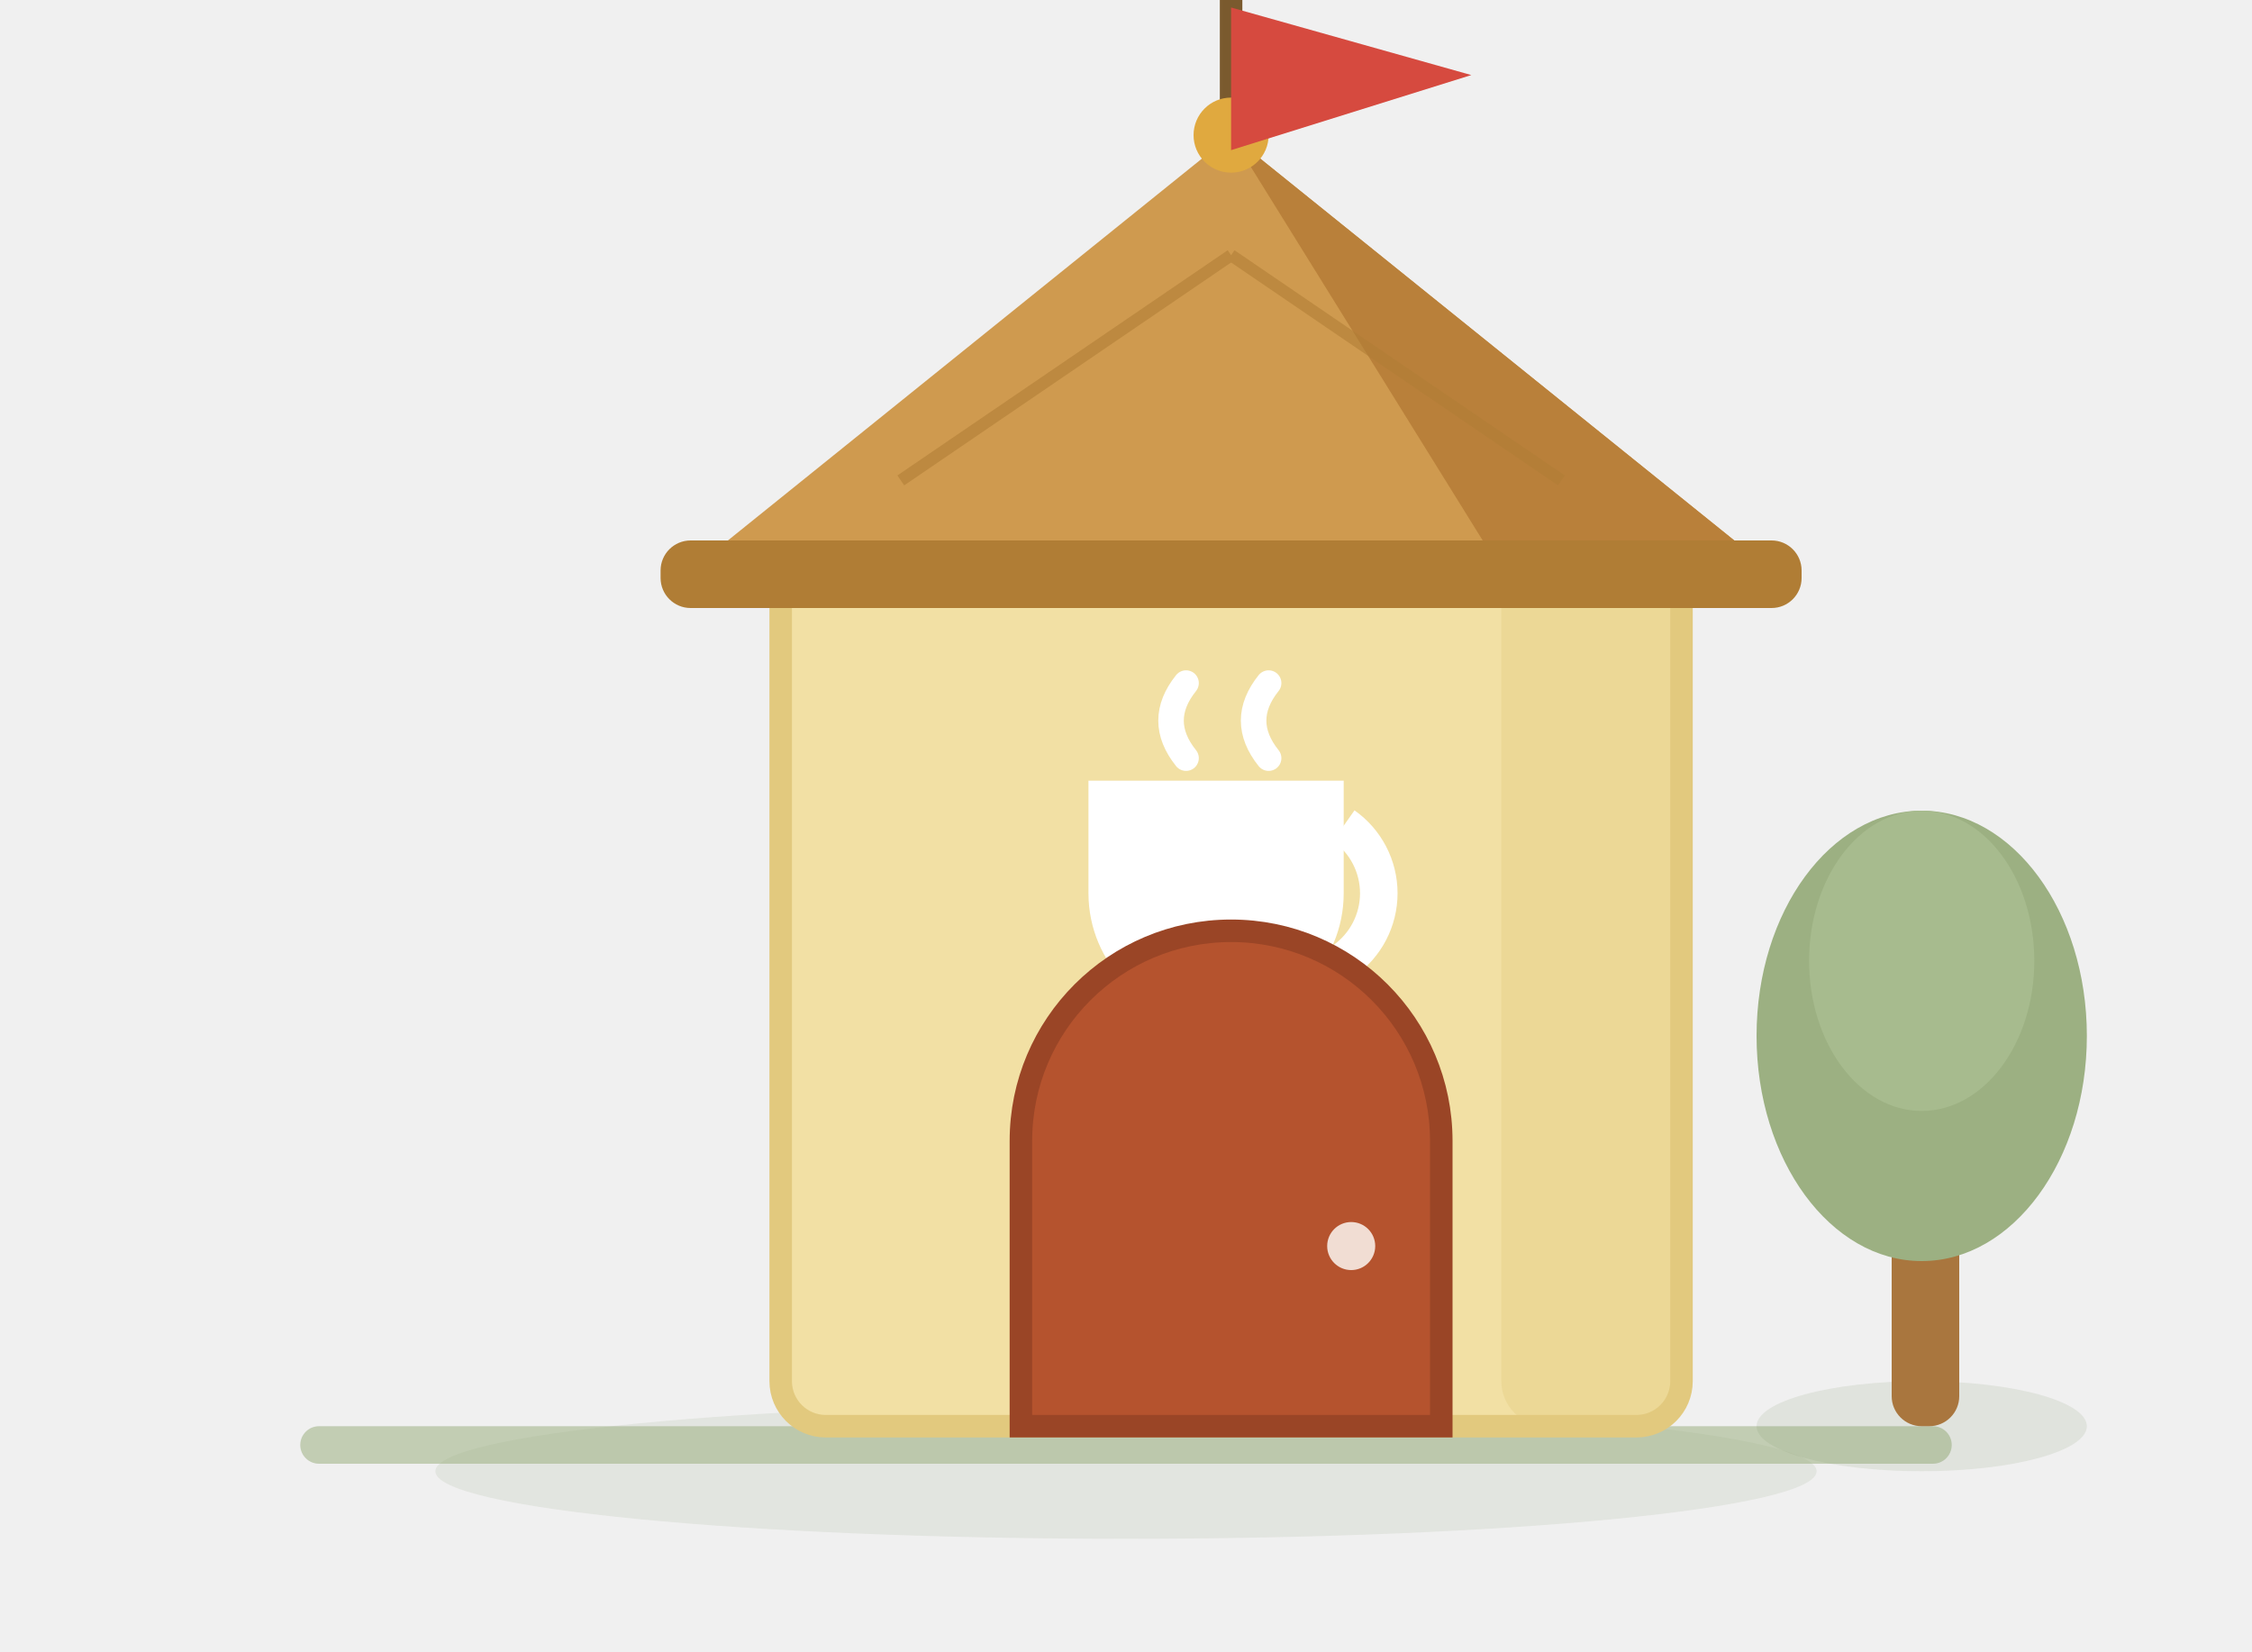
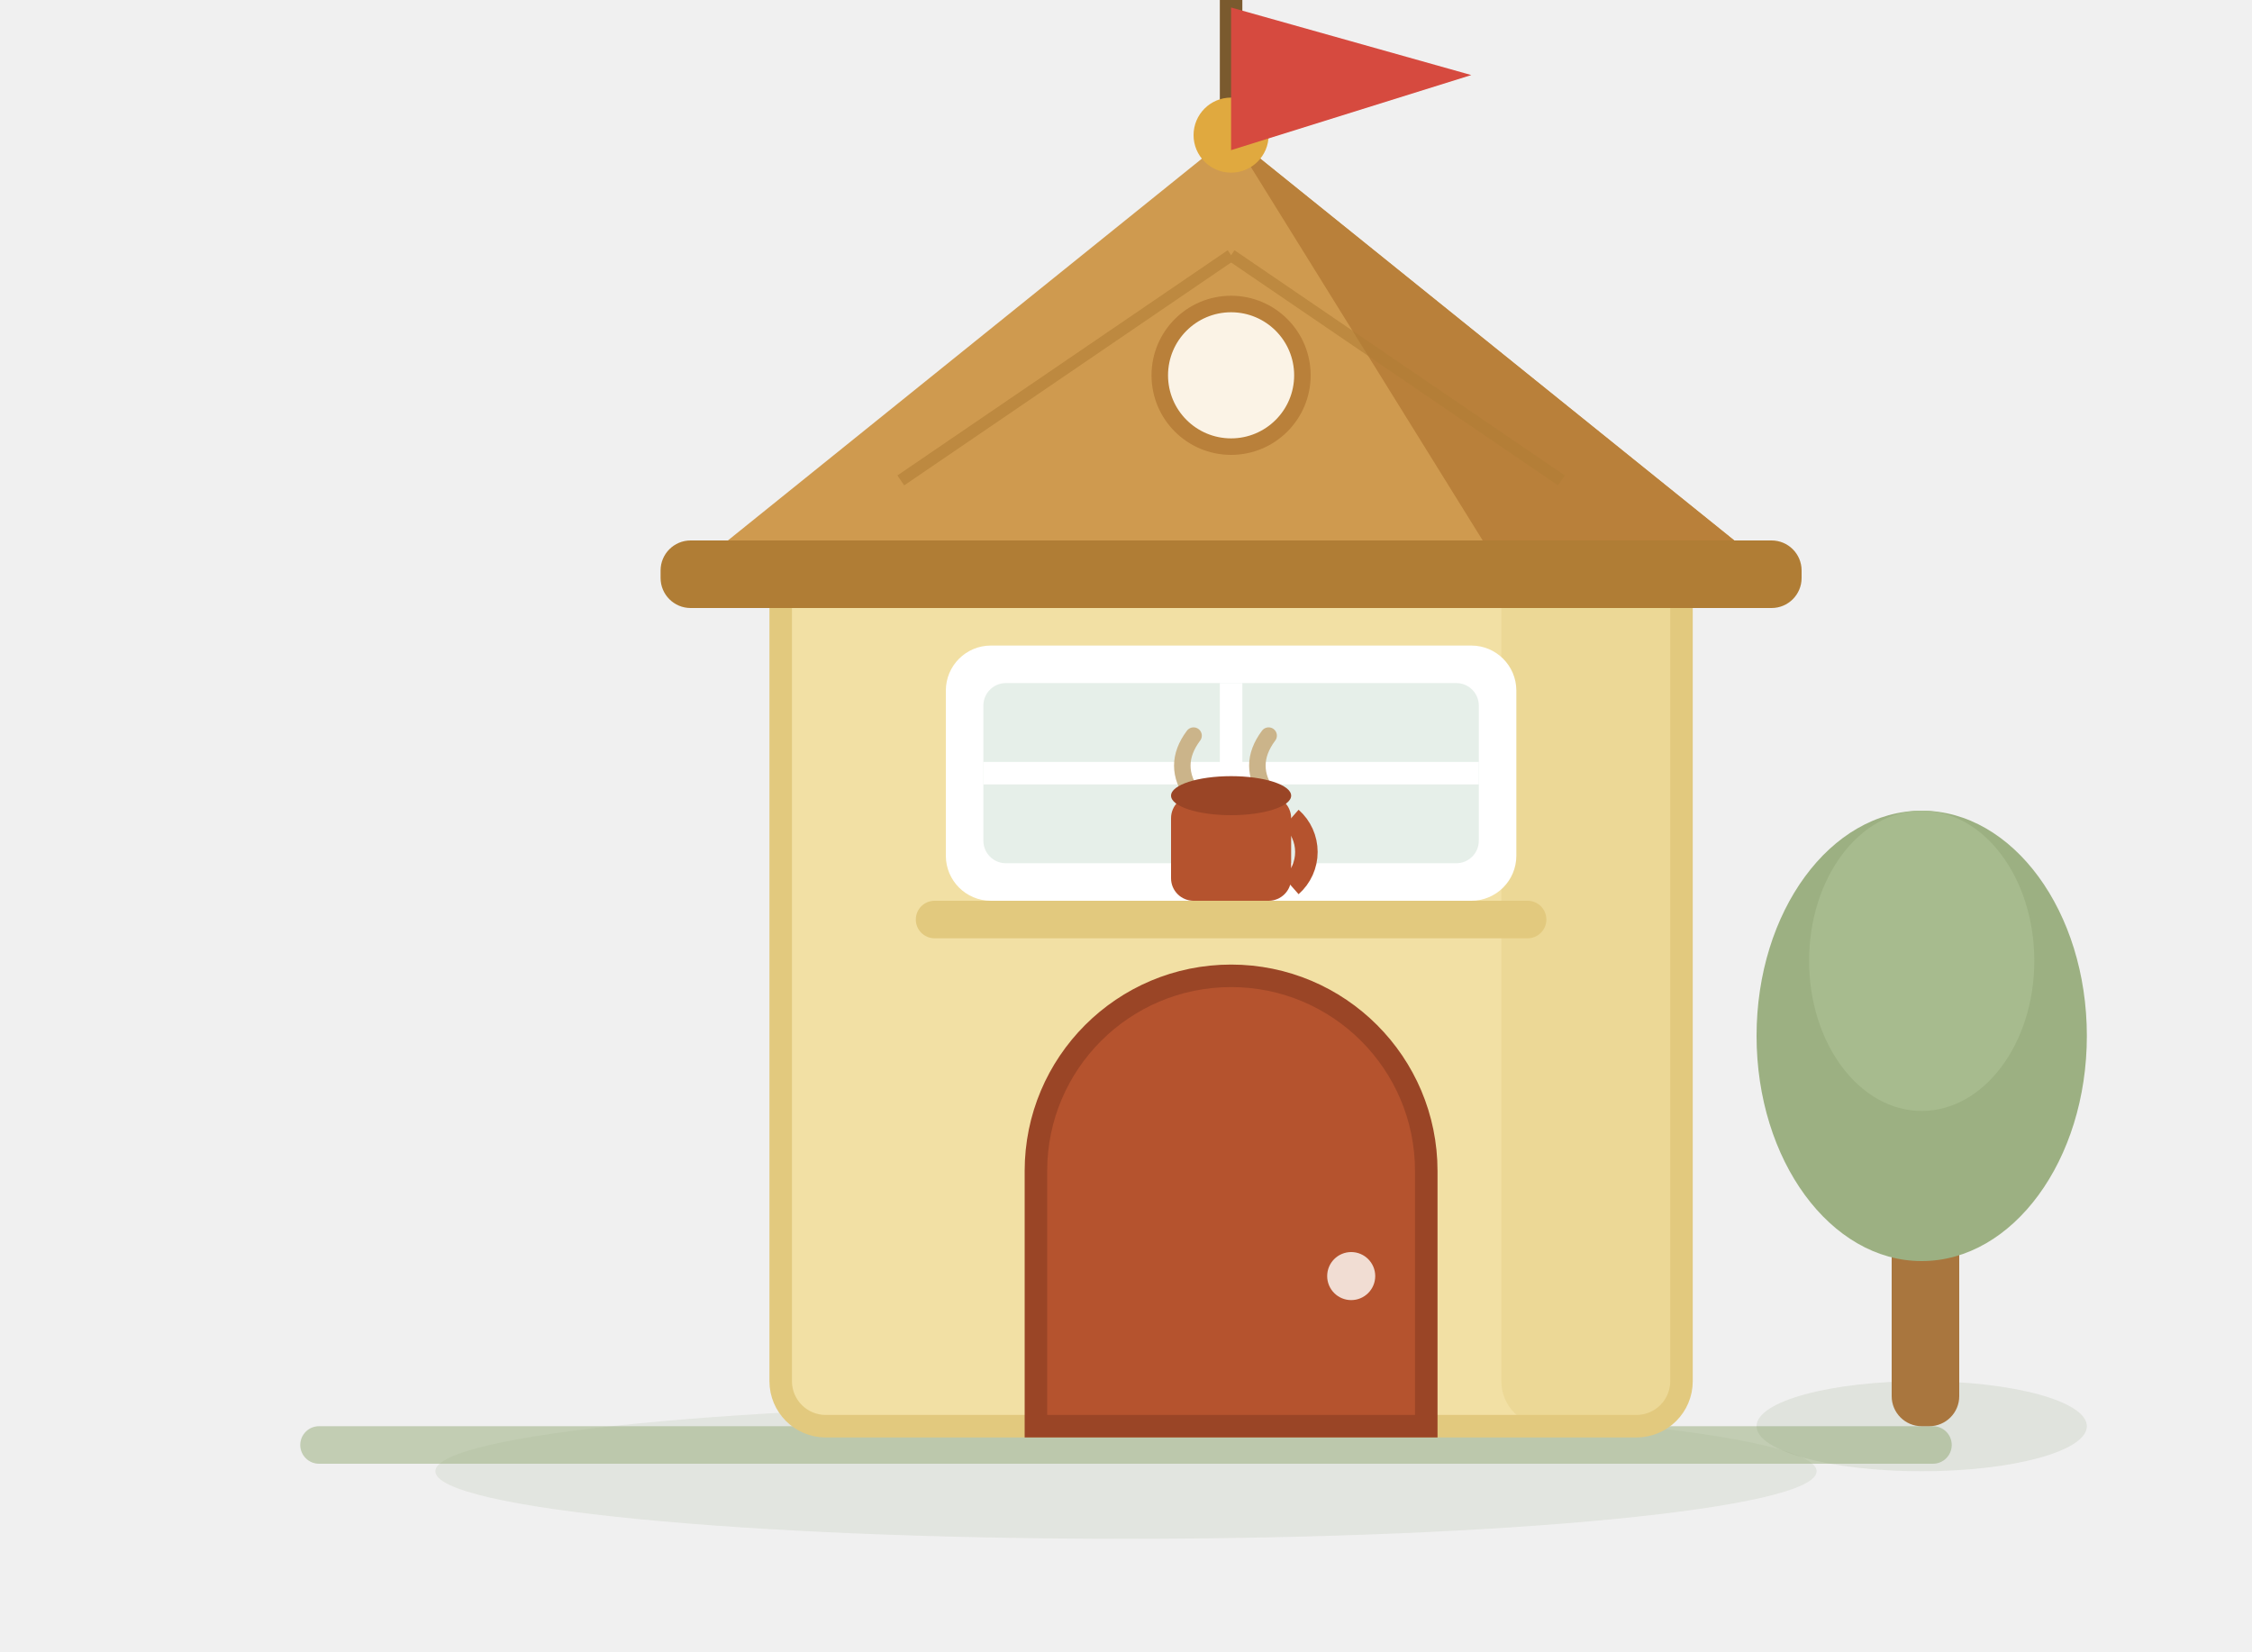
- <svg xmlns="http://www.w3.org/2000/svg" viewBox="0 0 300 220" role="img" aria-label="Illustrated café tower with a cup and a flag.">
+ <svg xmlns="http://www.w3.org/2000/svg" viewBox="0 0 300 220" role="img" aria-label="Illustrated café building with a paned window, a steaming cup and a tree.">
  <ellipse cx="150" cy="196" rx="92" ry="9" fill="#7a8f63" opacity="0.12" />
  <rect x="40" y="190" width="220" height="5" rx="2.5" fill="#9CB082" opacity="0.55" />
  <rect x="104" y="74" width="120" height="116" rx="6" fill="#f2e0a4" />
  <rect x="200" y="74" width="24" height="116" rx="6" fill="#e6d088" opacity="0.5" />
  <rect x="104" y="74" width="120" height="116" rx="6" fill="none" stroke="#e2c97e" stroke-width="3" />
  <polygon points="92,76 164,18 236,76" fill="#cf9a4f" />
  <polygon points="164,18 236,76 200,76" fill="#b9803a" />
  <g stroke="#b07d35" stroke-width="1.6" opacity="0.6">
    <line x1="120" y1="64" x2="164" y2="34" />
    <line x1="208" y1="64" x2="164" y2="34" />
  </g>
  <rect x="88" y="72" width="152" height="9" rx="4" fill="#b07d35" />
  <line x1="164" y1="18" x2="164" y2="-2" stroke="#7a5a2e" stroke-width="3" />
  <circle cx="164" cy="18" r="5" fill="#E0A93F" />
  <path d="M164 1 L196 10 L164 20 Z" fill="#D64A3F" />
-   <g transform="translate(164,116)">
-     <path d="M-19 -12 H15 V3 a17 17 0 0 1 -34 0 Z" fill="#fff" />
-     <path d="M15 -6 a11 11 0 0 1 0 18" fill="none" stroke="#fff" stroke-width="5" />
-     <path d="M-6 -25 q-4 5 0 10 M5 -25 q-4 5 0 10" stroke="#fff" stroke-width="3.4" fill="none" stroke-linecap="round" />
+   <circle cx="164" cy="50" r="9.5" fill="#fbf3e6" stroke="#b9803a" stroke-width="2.2" />
+   <rect x="126" y="86" width="76" height="34" rx="6" fill="#fff" />
+   <rect x="131" y="91" width="66" height="24" rx="3" fill="#e6efe9" />
+   <g stroke="#fff" stroke-width="3">
+     <line x1="164" y1="91" x2="164" y2="115" />
+     <line x1="131" y1="103" x2="197" y2="103" />
  </g>
-   <path d="M136 190 v-38 a28 28 0 0 1 56 0 v38 Z" fill="#B5532E" />
-   <path d="M136 190 v-38 a28 28 0 0 1 56 0 v38 Z" fill="none" stroke="#9a4526" stroke-width="3" />
-   <circle cx="180" cy="166" r="3.2" fill="#f1ddd3" />
+   <rect x="122" y="120" width="84" height="5" rx="2.5" fill="#e2c97e" />
+   <g transform="translate(164,120)">
+     <path d="M-5 -22 q-3 4 0 8 q3 4 0 8" fill="none" stroke="#cbb48a" stroke-width="2.2" stroke-linecap="round" />
+     <path d="M5 -22 q-3 4 0 8 q3 4 0 8" fill="none" stroke="#cbb48a" stroke-width="2.2" stroke-linecap="round" />
+     <rect x="-8" y="-14" width="16" height="14" rx="3" fill="#B5532E" />
+     <ellipse cx="0" cy="-14" rx="8" ry="2.6" fill="#9a4526" />
+     <path d="M8 -11 a6 6 0 0 1 0 9" fill="none" stroke="#B5532E" stroke-width="3" />
+   </g>
+   <path d="M138 190 v-34 a26 26 0 0 1 52 0 v34 Z" fill="#B5532E" />
+   <path d="M138 190 v-34 a26 26 0 0 1 52 0 v34 Z" fill="none" stroke="#9a4526" stroke-width="3" />
+   <circle cx="180" cy="170" r="3.2" fill="#f1ddd3" />
  <g>
    <ellipse cx="256" cy="190" rx="22" ry="6" fill="#7a8f63" opacity="0.14" />
    <rect x="252" y="152" width="9" height="38" rx="4" fill="#a9763e" />
    <ellipse cx="256" cy="138" rx="22" ry="30" fill="#9CB082" />
    <ellipse cx="256" cy="128" rx="15" ry="20" fill="#a7bb8e" />
  </g>
</svg>
